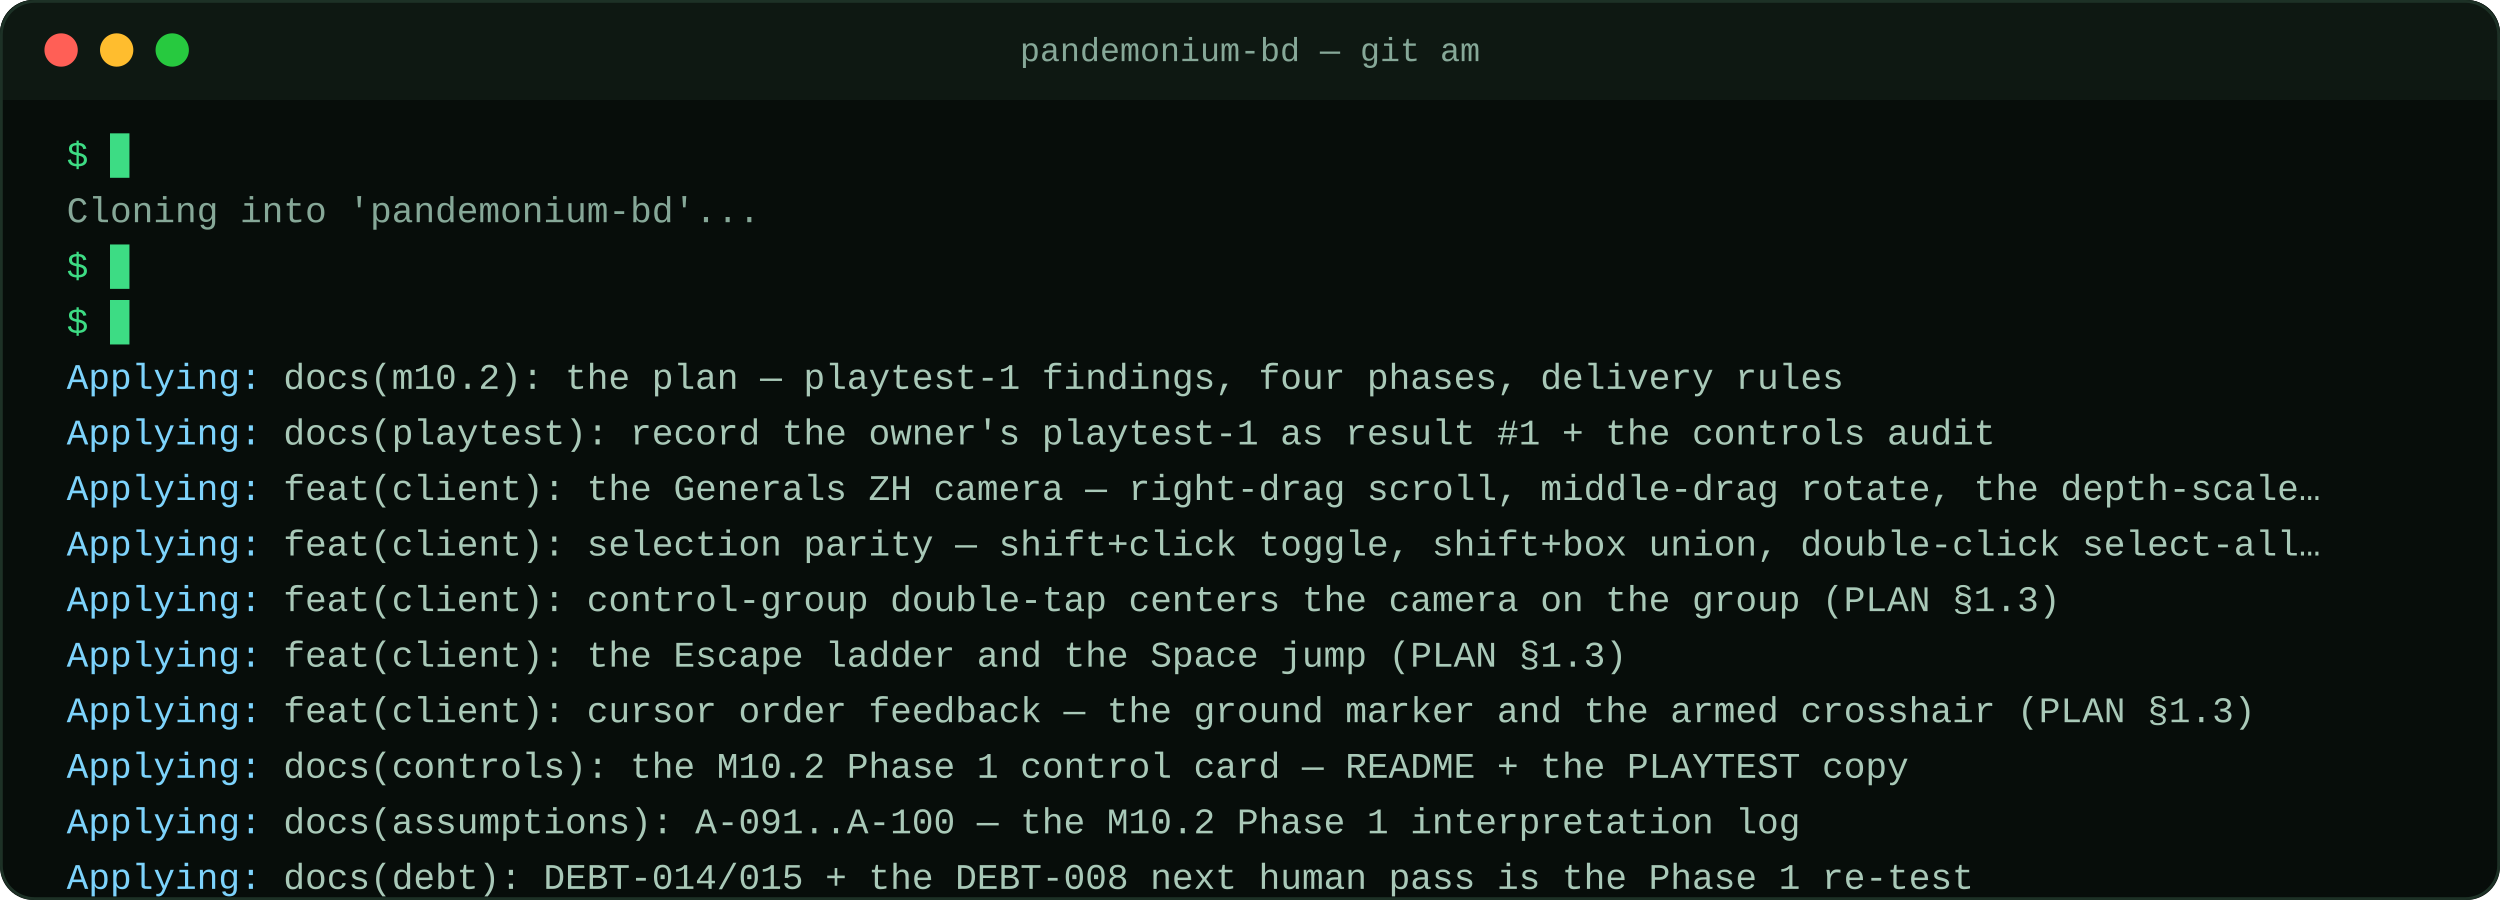
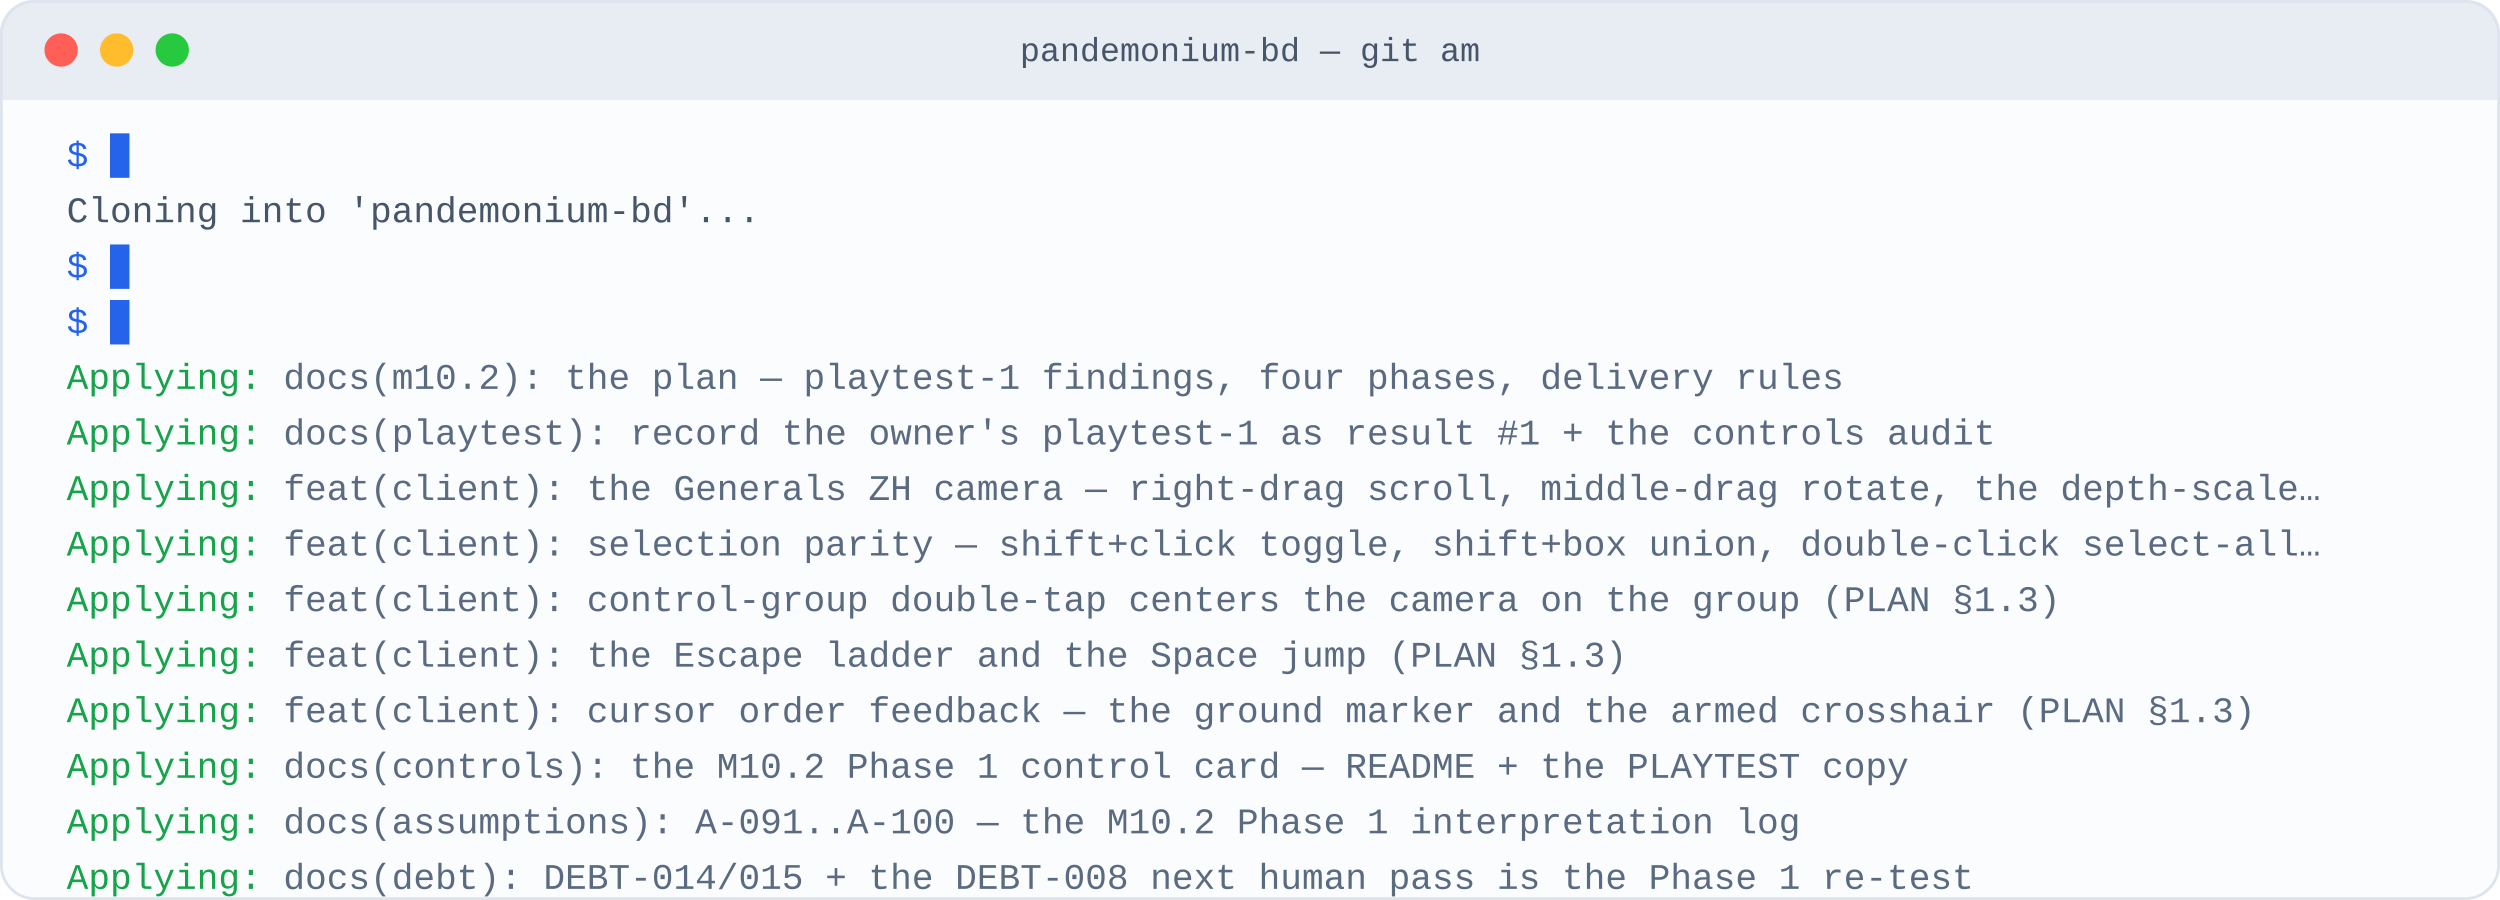
<svg xmlns="http://www.w3.org/2000/svg" viewBox="0 0 900 324" width="900" height="324" role="img">
-   <style>.t{font:13px ui-monospace,SFMono-Regular,Menlo,Consolas,'Liberation Mono','DejaVu Sans Mono',monospace}.cover{fill:#070d0a}.cur{fill:#3ddc84}@keyframes fade{0%{opacity:1}91.429%{opacity:1}94.286%{opacity:0}100%{opacity:0}}.fade{animation:fade 21s linear infinite}@keyframes r0{0%{opacity:0}2.379%{opacity:0}2.381%{opacity:1}98%{opacity:1}100%{opacity:0}}.r0{animation:r0 21s linear infinite}@keyframes cv0{0%{transform:translateX(0)}2.381%{transform:translateX(0);animation-timing-function:steps(53,end)}11.429%{transform:translateX(413.4px)}100%{transform:translateX(413.4px)}}.cv0{animation:cv0 21s linear infinite}@keyframes cu0{0%{opacity:0}2.379%{opacity:0}2.381%{opacity:1}13.095%{opacity:1}13.097%{opacity:0}100%{opacity:0}}.cu0{animation:cu0 21s linear infinite}@keyframes r1{0%{opacity:0}12.379%{opacity:0}12.381%{opacity:1}98%{opacity:1}100%{opacity:0}}.r1{animation:r1 21s linear infinite}@keyframes r2{0%{opacity:0}14.76%{opacity:0}14.762%{opacity:1}98%{opacity:1}100%{opacity:0}}.r2{animation:r2 21s linear infinite}@keyframes cv2{0%{transform:translateX(0)}14.762%{transform:translateX(0);animation-timing-function:steps(44,end)}21.905%{transform:translateX(343.2px)}100%{transform:translateX(343.2px)}}.cv2{animation:cv2 21s linear infinite}@keyframes cu2{0%{opacity:0}14.76%{opacity:0}14.762%{opacity:1}23.571%{opacity:1}23.573%{opacity:0}100%{opacity:0}}.cu2{animation:cu2 21s linear infinite}@keyframes r3{0%{opacity:0}23.331%{opacity:0}23.333%{opacity:1}98%{opacity:1}100%{opacity:0}}.r3{animation:r3 21s linear infinite}@keyframes cv3{0%{transform:translateX(0)}23.333%{transform:translateX(0);animation-timing-function:steps(76,end)}34.762%{transform:translateX(592.8px)}100%{transform:translateX(592.8px)}}.cv3{animation:cv3 21s linear infinite}@keyframes cu3{0%{opacity:0}23.331%{opacity:0}23.333%{opacity:1}36.429%{opacity:1}36.431%{opacity:0}100%{opacity:0}}.cu3{animation:cu3 21s linear infinite}@keyframes r4{0%{opacity:0}36.188%{opacity:0}36.19%{opacity:1}98%{opacity:1}100%{opacity:0}}.r4{animation:r4 21s linear infinite}@keyframes r5{0%{opacity:0}36.998%{opacity:0}37%{opacity:1}98%{opacity:1}100%{opacity:0}}.r5{animation:r5 21s linear infinite}@keyframes r6{0%{opacity:0}37.808%{opacity:0}37.81%{opacity:1}98%{opacity:1}100%{opacity:0}}.r6{animation:r6 21s linear infinite}@keyframes r7{0%{opacity:0}38.617%{opacity:0}38.619%{opacity:1}98%{opacity:1}100%{opacity:0}}.r7{animation:r7 21s linear infinite}@keyframes r8{0%{opacity:0}39.427%{opacity:0}39.429%{opacity:1}98%{opacity:1}100%{opacity:0}}.r8{animation:r8 21s linear infinite}@keyframes r9{0%{opacity:0}40.236%{opacity:0}40.238%{opacity:1}98%{opacity:1}100%{opacity:0}}.r9{animation:r9 21s linear infinite}@keyframes r10{0%{opacity:0}41.046%{opacity:0}41.048%{opacity:1}98%{opacity:1}100%{opacity:0}}.r10{animation:r10 21s linear infinite}@keyframes r11{0%{opacity:0}41.855%{opacity:0}41.857%{opacity:1}98%{opacity:1}100%{opacity:0}}.r11{animation:r11 21s linear infinite}@keyframes r12{0%{opacity:0}42.665%{opacity:0}42.667%{opacity:1}98%{opacity:1}100%{opacity:0}}.r12{animation:r12 21s linear infinite}@keyframes r13{0%{opacity:0}43.474%{opacity:0}43.476%{opacity:1}98%{opacity:1}100%{opacity:0}}.r13{animation:r13 21s linear infinite}@keyframes r14{0%{opacity:0}44.284%{opacity:0}44.286%{opacity:1}98%{opacity:1}100%{opacity:0}}.r14{animation:r14 21s linear infinite}@keyframes r15{0%{opacity:0}45.093%{opacity:0}45.095%{opacity:1}98%{opacity:1}100%{opacity:0}}.r15{animation:r15 21s linear infinite}@keyframes r16{0%{opacity:0}45.903%{opacity:0}45.905%{opacity:1}98%{opacity:1}100%{opacity:0}}.r16{animation:r16 21s linear infinite}@keyframes r17{0%{opacity:0}46.712%{opacity:0}46.714%{opacity:1}98%{opacity:1}100%{opacity:0}}.r17{animation:r17 21s linear infinite}@keyframes r18{0%{opacity:0}47.522%{opacity:0}47.524%{opacity:1}98%{opacity:1}100%{opacity:0}}.r18{animation:r18 21s linear infinite}@keyframes r19{0%{opacity:0}48.331%{opacity:0}48.333%{opacity:1}98%{opacity:1}100%{opacity:0}}.r19{animation:r19 21s linear infinite}@keyframes r20{0%{opacity:0}49.141%{opacity:0}49.143%{opacity:1}98%{opacity:1}100%{opacity:0}}.r20{animation:r20 21s linear infinite}@keyframes r21{0%{opacity:0}49.95%{opacity:0}49.952%{opacity:1}98%{opacity:1}100%{opacity:0}}.r21{animation:r21 21s linear infinite}@keyframes r22{0%{opacity:0}50.76%{opacity:0}50.762%{opacity:1}98%{opacity:1}100%{opacity:0}}.r22{animation:r22 21s linear infinite}@keyframes r23{0%{opacity:0}51.569%{opacity:0}51.571%{opacity:1}98%{opacity:1}100%{opacity:0}}.r23{animation:r23 21s linear infinite}@keyframes r24{0%{opacity:0}52.379%{opacity:0}52.381%{opacity:1}98%{opacity:1}100%{opacity:0}}.r24{animation:r24 21s linear infinite}@keyframes r25{0%{opacity:0}53.188%{opacity:0}53.19%{opacity:1}98%{opacity:1}100%{opacity:0}}.r25{animation:r25 21s linear infinite}@keyframes r26{0%{opacity:0}53.998%{opacity:0}54%{opacity:1}98%{opacity:1}100%{opacity:0}}.r26{animation:r26 21s linear infinite}@keyframes r27{0%{opacity:0}54.808%{opacity:0}54.81%{opacity:1}98%{opacity:1}100%{opacity:0}}.r27{animation:r27 21s linear infinite}@keyframes r28{0%{opacity:0}55.617%{opacity:0}55.619%{opacity:1}98%{opacity:1}100%{opacity:0}}.r28{animation:r28 21s linear infinite}@keyframes r29{0%{opacity:0}56.427%{opacity:0}56.429%{opacity:1}98%{opacity:1}100%{opacity:0}}.r29{animation:r29 21s linear infinite}@keyframes r30{0%{opacity:0}57.236%{opacity:0}57.238%{opacity:1}98%{opacity:1}100%{opacity:0}}.r30{animation:r30 21s linear infinite}@keyframes r31{0%{opacity:0}60.474%{opacity:0}60.476%{opacity:1}98%{opacity:1}100%{opacity:0}}.r31{animation:r31 21s linear infinite}@keyframes cv31{0%{transform:translateX(0)}60.476%{transform:translateX(0);animation-timing-function:steps(49,end)}68.571%{transform:translateX(382.2px)}100%{transform:translateX(382.2px)}}.cv31{animation:cv31 21s linear infinite}@keyframes cu31{0%{opacity:0}60.474%{opacity:0}60.476%{opacity:1}70.238%{opacity:1}70.24%{opacity:0}100%{opacity:0}}.cu31{animation:cu31 21s linear infinite}@keyframes r32{0%{opacity:0}70.95%{opacity:0}70.952%{opacity:1}98%{opacity:1}100%{opacity:0}}.r32{animation:r32 21s linear infinite}@keyframes cu32{0%{opacity:0}70.95%{opacity:0}70.952%{opacity:1}73.331%{opacity:1}73.333%{opacity:0}75.712%{opacity:0}75.714%{opacity:1}78.093%{opacity:1}78.095%{opacity:0}80.474%{opacity:0}80.476%{opacity:1}82.855%{opacity:1}82.857%{opacity:0}85.236%{opacity:0}85.238%{opacity:1}87.617%{opacity:1}87.619%{opacity:0}89.998%{opacity:0}90%{opacity:1}92.379%{opacity:1}100%{opacity:0}}.cu32{animation:cu32 21s linear infinite}@keyframes scroll{0%{transform:translateY(0)}43.476%{transform:translateY(0px)}44.143%{transform:translateY(-20px)}44.286%{transform:translateY(-20px)}44.952%{transform:translateY(-40px)}45.095%{transform:translateY(-40px)}45.762%{transform:translateY(-60px)}45.905%{transform:translateY(-60px)}46.571%{transform:translateY(-80px)}46.714%{transform:translateY(-80px)}47.381%{transform:translateY(-100px)}47.524%{transform:translateY(-100px)}48.19%{transform:translateY(-120px)}48.333%{transform:translateY(-120px)}49%{transform:translateY(-140px)}49.143%{transform:translateY(-140px)}49.81%{transform:translateY(-160px)}49.952%{transform:translateY(-160px)}50.619%{transform:translateY(-180px)}50.762%{transform:translateY(-180px)}51.429%{transform:translateY(-200px)}51.571%{transform:translateY(-200px)}52.238%{transform:translateY(-220px)}52.381%{transform:translateY(-220px)}53.048%{transform:translateY(-240px)}53.19%{transform:translateY(-240px)}53.857%{transform:translateY(-260px)}54%{transform:translateY(-260px)}54.667%{transform:translateY(-280px)}54.81%{transform:translateY(-280px)}55.476%{transform:translateY(-300px)}55.619%{transform:translateY(-300px)}56.286%{transform:translateY(-320px)}56.429%{transform:translateY(-320px)}57.095%{transform:translateY(-340px)}57.238%{transform:translateY(-340px)}57.905%{transform:translateY(-360px)}60.476%{transform:translateY(-360px)}61.143%{transform:translateY(-380px)}70.952%{transform:translateY(-380px)}71.619%{transform:translateY(-400px)}100%{transform:translateY(-400px)}}.scroll{animation:scroll 21s linear infinite}@media (prefers-reduced-motion:reduce){*{animation:none!important}.fade,.r{opacity:1}.cv{display:none}.cur{display:none}.curF{display:inline}.scroll{transform:translateY(-400px)}}</style>
+   <style>.t{font:13px ui-monospace,SFMono-Regular,Menlo,Consolas,'Liberation Mono','DejaVu Sans Mono',monospace}.cover{fill:#fbfcfe}.cur{fill:#2563eb}@keyframes fade{0%{opacity:1}91.429%{opacity:1}94.286%{opacity:0}100%{opacity:0}}.fade{animation:fade 21s linear infinite}@keyframes r0{0%{opacity:0}2.379%{opacity:0}2.381%{opacity:1}98%{opacity:1}100%{opacity:0}}.r0{animation:r0 21s linear infinite}@keyframes cv0{0%{transform:translateX(0)}2.381%{transform:translateX(0);animation-timing-function:steps(53,end)}11.429%{transform:translateX(413.4px)}100%{transform:translateX(413.4px)}}.cv0{animation:cv0 21s linear infinite}@keyframes cu0{0%{opacity:0}2.379%{opacity:0}2.381%{opacity:1}13.095%{opacity:1}13.097%{opacity:0}100%{opacity:0}}.cu0{animation:cu0 21s linear infinite}@keyframes r1{0%{opacity:0}12.379%{opacity:0}12.381%{opacity:1}98%{opacity:1}100%{opacity:0}}.r1{animation:r1 21s linear infinite}@keyframes r2{0%{opacity:0}14.76%{opacity:0}14.762%{opacity:1}98%{opacity:1}100%{opacity:0}}.r2{animation:r2 21s linear infinite}@keyframes cv2{0%{transform:translateX(0)}14.762%{transform:translateX(0);animation-timing-function:steps(44,end)}21.905%{transform:translateX(343.2px)}100%{transform:translateX(343.2px)}}.cv2{animation:cv2 21s linear infinite}@keyframes cu2{0%{opacity:0}14.76%{opacity:0}14.762%{opacity:1}23.571%{opacity:1}23.573%{opacity:0}100%{opacity:0}}.cu2{animation:cu2 21s linear infinite}@keyframes r3{0%{opacity:0}23.331%{opacity:0}23.333%{opacity:1}98%{opacity:1}100%{opacity:0}}.r3{animation:r3 21s linear infinite}@keyframes cv3{0%{transform:translateX(0)}23.333%{transform:translateX(0);animation-timing-function:steps(76,end)}34.762%{transform:translateX(592.8px)}100%{transform:translateX(592.8px)}}.cv3{animation:cv3 21s linear infinite}@keyframes cu3{0%{opacity:0}23.331%{opacity:0}23.333%{opacity:1}36.429%{opacity:1}36.431%{opacity:0}100%{opacity:0}}.cu3{animation:cu3 21s linear infinite}@keyframes r4{0%{opacity:0}36.188%{opacity:0}36.19%{opacity:1}98%{opacity:1}100%{opacity:0}}.r4{animation:r4 21s linear infinite}@keyframes r5{0%{opacity:0}36.998%{opacity:0}37%{opacity:1}98%{opacity:1}100%{opacity:0}}.r5{animation:r5 21s linear infinite}@keyframes r6{0%{opacity:0}37.808%{opacity:0}37.81%{opacity:1}98%{opacity:1}100%{opacity:0}}.r6{animation:r6 21s linear infinite}@keyframes r7{0%{opacity:0}38.617%{opacity:0}38.619%{opacity:1}98%{opacity:1}100%{opacity:0}}.r7{animation:r7 21s linear infinite}@keyframes r8{0%{opacity:0}39.427%{opacity:0}39.429%{opacity:1}98%{opacity:1}100%{opacity:0}}.r8{animation:r8 21s linear infinite}@keyframes r9{0%{opacity:0}40.236%{opacity:0}40.238%{opacity:1}98%{opacity:1}100%{opacity:0}}.r9{animation:r9 21s linear infinite}@keyframes r10{0%{opacity:0}41.046%{opacity:0}41.048%{opacity:1}98%{opacity:1}100%{opacity:0}}.r10{animation:r10 21s linear infinite}@keyframes r11{0%{opacity:0}41.855%{opacity:0}41.857%{opacity:1}98%{opacity:1}100%{opacity:0}}.r11{animation:r11 21s linear infinite}@keyframes r12{0%{opacity:0}42.665%{opacity:0}42.667%{opacity:1}98%{opacity:1}100%{opacity:0}}.r12{animation:r12 21s linear infinite}@keyframes r13{0%{opacity:0}43.474%{opacity:0}43.476%{opacity:1}98%{opacity:1}100%{opacity:0}}.r13{animation:r13 21s linear infinite}@keyframes r14{0%{opacity:0}44.284%{opacity:0}44.286%{opacity:1}98%{opacity:1}100%{opacity:0}}.r14{animation:r14 21s linear infinite}@keyframes r15{0%{opacity:0}45.093%{opacity:0}45.095%{opacity:1}98%{opacity:1}100%{opacity:0}}.r15{animation:r15 21s linear infinite}@keyframes r16{0%{opacity:0}45.903%{opacity:0}45.905%{opacity:1}98%{opacity:1}100%{opacity:0}}.r16{animation:r16 21s linear infinite}@keyframes r17{0%{opacity:0}46.712%{opacity:0}46.714%{opacity:1}98%{opacity:1}100%{opacity:0}}.r17{animation:r17 21s linear infinite}@keyframes r18{0%{opacity:0}47.522%{opacity:0}47.524%{opacity:1}98%{opacity:1}100%{opacity:0}}.r18{animation:r18 21s linear infinite}@keyframes r19{0%{opacity:0}48.331%{opacity:0}48.333%{opacity:1}98%{opacity:1}100%{opacity:0}}.r19{animation:r19 21s linear infinite}@keyframes r20{0%{opacity:0}49.141%{opacity:0}49.143%{opacity:1}98%{opacity:1}100%{opacity:0}}.r20{animation:r20 21s linear infinite}@keyframes r21{0%{opacity:0}49.95%{opacity:0}49.952%{opacity:1}98%{opacity:1}100%{opacity:0}}.r21{animation:r21 21s linear infinite}@keyframes r22{0%{opacity:0}50.76%{opacity:0}50.762%{opacity:1}98%{opacity:1}100%{opacity:0}}.r22{animation:r22 21s linear infinite}@keyframes r23{0%{opacity:0}51.569%{opacity:0}51.571%{opacity:1}98%{opacity:1}100%{opacity:0}}.r23{animation:r23 21s linear infinite}@keyframes r24{0%{opacity:0}52.379%{opacity:0}52.381%{opacity:1}98%{opacity:1}100%{opacity:0}}.r24{animation:r24 21s linear infinite}@keyframes r25{0%{opacity:0}53.188%{opacity:0}53.19%{opacity:1}98%{opacity:1}100%{opacity:0}}.r25{animation:r25 21s linear infinite}@keyframes r26{0%{opacity:0}53.998%{opacity:0}54%{opacity:1}98%{opacity:1}100%{opacity:0}}.r26{animation:r26 21s linear infinite}@keyframes r27{0%{opacity:0}54.808%{opacity:0}54.81%{opacity:1}98%{opacity:1}100%{opacity:0}}.r27{animation:r27 21s linear infinite}@keyframes r28{0%{opacity:0}55.617%{opacity:0}55.619%{opacity:1}98%{opacity:1}100%{opacity:0}}.r28{animation:r28 21s linear infinite}@keyframes r29{0%{opacity:0}56.427%{opacity:0}56.429%{opacity:1}98%{opacity:1}100%{opacity:0}}.r29{animation:r29 21s linear infinite}@keyframes r30{0%{opacity:0}57.236%{opacity:0}57.238%{opacity:1}98%{opacity:1}100%{opacity:0}}.r30{animation:r30 21s linear infinite}@keyframes r31{0%{opacity:0}60.474%{opacity:0}60.476%{opacity:1}98%{opacity:1}100%{opacity:0}}.r31{animation:r31 21s linear infinite}@keyframes cv31{0%{transform:translateX(0)}60.476%{transform:translateX(0);animation-timing-function:steps(49,end)}68.571%{transform:translateX(382.2px)}100%{transform:translateX(382.2px)}}.cv31{animation:cv31 21s linear infinite}@keyframes cu31{0%{opacity:0}60.474%{opacity:0}60.476%{opacity:1}70.238%{opacity:1}70.24%{opacity:0}100%{opacity:0}}.cu31{animation:cu31 21s linear infinite}@keyframes r32{0%{opacity:0}70.95%{opacity:0}70.952%{opacity:1}98%{opacity:1}100%{opacity:0}}.r32{animation:r32 21s linear infinite}@keyframes cu32{0%{opacity:0}70.95%{opacity:0}70.952%{opacity:1}73.331%{opacity:1}73.333%{opacity:0}75.712%{opacity:0}75.714%{opacity:1}78.093%{opacity:1}78.095%{opacity:0}80.474%{opacity:0}80.476%{opacity:1}82.855%{opacity:1}82.857%{opacity:0}85.236%{opacity:0}85.238%{opacity:1}87.617%{opacity:1}87.619%{opacity:0}89.998%{opacity:0}90%{opacity:1}92.379%{opacity:1}100%{opacity:0}}.cu32{animation:cu32 21s linear infinite}@keyframes scroll{0%{transform:translateY(0)}43.476%{transform:translateY(0px)}44.143%{transform:translateY(-20px)}44.286%{transform:translateY(-20px)}44.952%{transform:translateY(-40px)}45.095%{transform:translateY(-40px)}45.762%{transform:translateY(-60px)}45.905%{transform:translateY(-60px)}46.571%{transform:translateY(-80px)}46.714%{transform:translateY(-80px)}47.381%{transform:translateY(-100px)}47.524%{transform:translateY(-100px)}48.19%{transform:translateY(-120px)}48.333%{transform:translateY(-120px)}49%{transform:translateY(-140px)}49.143%{transform:translateY(-140px)}49.81%{transform:translateY(-160px)}49.952%{transform:translateY(-160px)}50.619%{transform:translateY(-180px)}50.762%{transform:translateY(-180px)}51.429%{transform:translateY(-200px)}51.571%{transform:translateY(-200px)}52.238%{transform:translateY(-220px)}52.381%{transform:translateY(-220px)}53.048%{transform:translateY(-240px)}53.19%{transform:translateY(-240px)}53.857%{transform:translateY(-260px)}54%{transform:translateY(-260px)}54.667%{transform:translateY(-280px)}54.81%{transform:translateY(-280px)}55.476%{transform:translateY(-300px)}55.619%{transform:translateY(-300px)}56.286%{transform:translateY(-320px)}56.429%{transform:translateY(-320px)}57.095%{transform:translateY(-340px)}57.238%{transform:translateY(-340px)}57.905%{transform:translateY(-360px)}60.476%{transform:translateY(-360px)}61.143%{transform:translateY(-380px)}70.952%{transform:translateY(-380px)}71.619%{transform:translateY(-400px)}100%{transform:translateY(-400px)}}.scroll{animation:scroll 21s linear infinite}@media (prefers-reduced-motion:reduce){*{animation:none!important}.fade,.r{opacity:1}.cv{display:none}.cur{display:none}.curF{display:inline}.scroll{transform:translateY(-400px)}}</style>
  <defs>
    <clipPath id="win">
      <rect width="900" height="324" rx="12" />
    </clipPath>
    <clipPath id="bodyclip">
      <rect y="46" width="900" height="278" />
    </clipPath>
  </defs>
  <g clip-path="url(#win)">
-     <rect width="900" height="324" fill="#070d0a" />
-     <rect width="900" height="36" fill="#0e1812" />
+     <rect width="900" height="324" fill="#fbfcfe" />
+     <rect width="900" height="36" fill="#e8edf4" />
    <g clip-path="url(#bodyclip)">
      <g class="fade">
        <g class="scroll">
          <g class="r r0">
-             <text class="t" x="24" y="60" fill="#3ddc84">$</text>
-             <text class="t" x="39.6" y="60" textLength="413.4" fill="#dcf1e4">git clone https://github.com/E-Vex/pandemonium-bd.git</text>
+             <text class="t" x="24" y="60" fill="#2563eb">$</text>
+             <text class="t" x="39.6" y="60" textLength="413.4" fill="#0f172a">git clone https://github.com/E-Vex/pandemonium-bd.git</text>
            <g class="cv cv0">
              <rect class="cover" x="39.6" y="46" width="852.4" height="19" />
              <rect class="cur cu0" x="39.6" y="48" width="7" height="16" />
            </g>
          </g>
          <g class="r r1">
-             <text class="t" x="24" y="80" textLength="249.6" fill="#86a898">Cloning into 'pandemonium-bd'...</text>
+             <text class="t" x="24" y="80" textLength="249.6" fill="#475569">Cloning into 'pandemonium-bd'...</text>
          </g>
          <g class="r r2">
-             <text class="t" x="24" y="100" fill="#3ddc84">$</text>
-             <text class="t" x="39.6" y="100" textLength="343.2" fill="#dcf1e4">cd pandemonium-bd &amp;&amp; git checkout -q bdf1266</text>
+             <text class="t" x="24" y="100" fill="#2563eb">$</text>
+             <text class="t" x="39.6" y="100" textLength="343.2" fill="#0f172a">cd pandemonium-bd &amp;&amp; git checkout -q bdf1266</text>
            <g class="cv cv2">
              <rect class="cover" x="39.6" y="86" width="852.4" height="19" />
              <rect class="cur cu2" x="39.6" y="88" width="7" height="16" />
            </g>
          </g>
          <g class="r r3">
-             <text class="t" x="24" y="120" fill="#3ddc84">$</text>
-             <text class="t" x="39.6" y="120" textLength="592.8" fill="#dcf1e4">git am ../stationRepo/patches/013-*.patch ../stationRepo/patches/014-*.patch</text>
+             <text class="t" x="24" y="120" fill="#2563eb">$</text>
+             <text class="t" x="39.6" y="120" textLength="592.8" fill="#0f172a">git am ../stationRepo/patches/013-*.patch ../stationRepo/patches/014-*.patch</text>
            <g class="cv cv3">
              <rect class="cover" x="39.6" y="106" width="852.4" height="19" />
              <rect class="cur cu3" x="39.6" y="108" width="7" height="16" />
            </g>
          </g>
          <g class="r r4">
-             <text class="t" x="24" y="140" textLength="639.6" fill="#a9c9b8">
-               <tspan fill="#7dd3fc">Applying:</tspan> docs(m10.2): the plan — playtest-1 findings, four phases, delivery rules</text>
+             <text class="t" x="24" y="140" textLength="639.6" fill="#5a6a80">
+               <tspan fill="#16a34a">Applying:</tspan> docs(m10.2): the plan — playtest-1 findings, four phases, delivery rules</text>
          </g>
          <g class="r r5">
-             <text class="t" x="24" y="160" textLength="702" fill="#a9c9b8">
-               <tspan fill="#7dd3fc">Applying:</tspan> docs(playtest): record the owner's playtest-1 as result  #1 + the controls audit</text>
+             <text class="t" x="24" y="160" textLength="702" fill="#5a6a80">
+               <tspan fill="#16a34a">Applying:</tspan> docs(playtest): record the owner's playtest-1 as result  #1 + the controls audit</text>
          </g>
          <g class="r r6">
-             <text class="t" x="24" y="180" textLength="811.2" fill="#a9c9b8">
-               <tspan fill="#7dd3fc">Applying:</tspan> feat(client): the Generals ZH camera — right-drag scroll, middle-drag rotate, the depth-scale…</text>
+             <text class="t" x="24" y="180" textLength="811.2" fill="#5a6a80">
+               <tspan fill="#16a34a">Applying:</tspan> feat(client): the Generals ZH camera — right-drag scroll, middle-drag rotate, the depth-scale…</text>
          </g>
          <g class="r r7">
-             <text class="t" x="24" y="200" textLength="811.2" fill="#a9c9b8">
-               <tspan fill="#7dd3fc">Applying:</tspan> feat(client): selection parity — shift+click toggle, shift+box union, double-click select-all…</text>
+             <text class="t" x="24" y="200" textLength="811.2" fill="#5a6a80">
+               <tspan fill="#16a34a">Applying:</tspan> feat(client): selection parity — shift+click toggle, shift+box union, double-click select-all…</text>
          </g>
          <g class="r r8">
-             <text class="t" x="24" y="220" textLength="717.6" fill="#a9c9b8">
-               <tspan fill="#7dd3fc">Applying:</tspan> feat(client): control-group double-tap centers the camera on the group (PLAN §1.3)</text>
+             <text class="t" x="24" y="220" textLength="717.6" fill="#5a6a80">
+               <tspan fill="#16a34a">Applying:</tspan> feat(client): control-group double-tap centers the camera on the group (PLAN §1.3)</text>
          </g>
          <g class="r r9">
-             <text class="t" x="24" y="240" textLength="561.6" fill="#a9c9b8">
-               <tspan fill="#7dd3fc">Applying:</tspan> feat(client): the Escape ladder and the Space jump (PLAN §1.3)</text>
+             <text class="t" x="24" y="240" textLength="561.6" fill="#5a6a80">
+               <tspan fill="#16a34a">Applying:</tspan> feat(client): the Escape ladder and the Space jump (PLAN §1.3)</text>
          </g>
          <g class="r r10">
-             <text class="t" x="24" y="260" textLength="787.8" fill="#a9c9b8">
-               <tspan fill="#7dd3fc">Applying:</tspan> feat(client): cursor order feedback — the ground marker and the armed crosshair (PLAN §1.3)</text>
+             <text class="t" x="24" y="260" textLength="787.8" fill="#5a6a80">
+               <tspan fill="#16a34a">Applying:</tspan> feat(client): cursor order feedback — the ground marker and the armed crosshair (PLAN §1.3)</text>
          </g>
          <g class="r r11">
-             <text class="t" x="24" y="280" textLength="663" fill="#a9c9b8">
-               <tspan fill="#7dd3fc">Applying:</tspan> docs(controls): the M10.2 Phase 1 control card — README + the PLAYTEST copy</text>
+             <text class="t" x="24" y="280" textLength="663" fill="#5a6a80">
+               <tspan fill="#16a34a">Applying:</tspan> docs(controls): the M10.2 Phase 1 control card — README + the PLAYTEST copy</text>
          </g>
          <g class="r r12">
-             <text class="t" x="24" y="300" textLength="624" fill="#a9c9b8">
-               <tspan fill="#7dd3fc">Applying:</tspan> docs(assumptions): A-091..A-100 — the M10.2 Phase 1 interpretation log</text>
+             <text class="t" x="24" y="300" textLength="624" fill="#5a6a80">
+               <tspan fill="#16a34a">Applying:</tspan> docs(assumptions): A-091..A-100 — the M10.2 Phase 1 interpretation log</text>
          </g>
          <g class="r r13">
-             <text class="t" x="24" y="320" textLength="694.2" fill="#a9c9b8">
-               <tspan fill="#7dd3fc">Applying:</tspan> docs(debt): DEBT-014/015 + the DEBT-008 next human pass  is the Phase 1 re-test</text>
+             <text class="t" x="24" y="320" textLength="694.2" fill="#5a6a80">
+               <tspan fill="#16a34a">Applying:</tspan> docs(debt): DEBT-014/015 + the DEBT-008 next human pass  is the Phase 1 re-test</text>
          </g>
          <g class="r r14">
-             <text class="t" x="24" y="340" textLength="686.4" fill="#a9c9b8">
-               <tspan fill="#7dd3fc">Applying:</tspan> docs(handoff): the M10.2 Phase 1 status — snapshot, board row, gotchas, counts</text>
+             <text class="t" x="24" y="340" textLength="686.4" fill="#5a6a80">
+               <tspan fill="#16a34a">Applying:</tspan> docs(handoff): the M10.2 Phase 1 status — snapshot, board row, gotchas, counts</text>
          </g>
          <g class="r r15">
-             <text class="t" x="24" y="360" textLength="639.6" fill="#a9c9b8">
-               <tspan fill="#7dd3fc">Applying:</tspan> docs(changelog): the M10.2 Phase 1 entry — the Generals ZH controls pass</text>
+             <text class="t" x="24" y="360" textLength="639.6" fill="#5a6a80">
+               <tspan fill="#16a34a">Applying:</tspan> docs(changelog): the M10.2 Phase 1 entry — the Generals ZH controls pass</text>
          </g>
          <g class="r r16">
-             <text class="t" x="24" y="380" textLength="780" fill="#a9c9b8">
-               <tspan fill="#7dd3fc">Applying:</tspan> docs(handoff): the Xvfb+XTEST Phase 1 evidence + the  recipe's M10.2 environment additions</text>
+             <text class="t" x="24" y="380" textLength="780" fill="#5a6a80">
+               <tspan fill="#16a34a">Applying:</tspan> docs(handoff): the Xvfb+XTEST Phase 1 evidence + the  recipe's M10.2 environment additions</text>
          </g>
          <g class="r r17">
-             <text class="t" x="24" y="400" textLength="811.2" fill="#a9c9b8">
-               <tspan fill="#7dd3fc">Applying:</tspan> docs(assumptions): A-101..A-106 — the Phase 2 kickoff answers (palette, scope, evidence, fold…</text>
+             <text class="t" x="24" y="400" textLength="811.2" fill="#5a6a80">
+               <tspan fill="#16a34a">Applying:</tspan> docs(assumptions): A-101..A-106 — the Phase 2 kickoff answers (palette, scope, evidence, fold…</text>
          </g>
          <g class="r r18">
-             <text class="t" x="24" y="420" textLength="811.2" fill="#a9c9b8">
-               <tspan fill="#7dd3fc">Applying:</tspan> feat(client): multi-part silhouettes per kind — the visual-legibility shapes (PLAN-M10.2 §2.1)</text>
+             <text class="t" x="24" y="420" textLength="811.2" fill="#5a6a80">
+               <tspan fill="#16a34a">Applying:</tspan> feat(client): multi-part silhouettes per kind — the visual-legibility shapes (PLAN-M10.2 §2.1)</text>
          </g>
          <g class="r r19">
-             <text class="t" x="24" y="440" textLength="811.2" fill="#a9c9b8">
-               <tspan fill="#7dd3fc">Applying:</tspan> feat(client): blue/orange team palette, team rings under units, minimap dot sync (PLAN-M10.2 …</text>
+             <text class="t" x="24" y="440" textLength="811.2" fill="#5a6a80">
+               <tspan fill="#16a34a">Applying:</tspan> feat(client): blue/orange team palette, team rings under units, minimap dot sync (PLAN-M10.2 …</text>
          </g>
          <g class="r r20">
-             <text class="t" x="24" y="460" textLength="709.8" fill="#a9c9b8">
-               <tspan fill="#7dd3fc">Applying:</tspan> fix(client): the no-ring structure test pointed the  spec at the wrong kind index</text>
+             <text class="t" x="24" y="460" textLength="709.8" fill="#5a6a80">
+               <tspan fill="#16a34a">Applying:</tspan> fix(client): the no-ring structure test pointed the  spec at the wrong kind index</text>
          </g>
          <g class="r r21">
-             <text class="t" x="24" y="480" textLength="663" fill="#a9c9b8">
-               <tspan fill="#7dd3fc">Applying:</tspan> feat(client): a larger health bar for the selected entity (PLAN-M10.2 §2.3)</text>
+             <text class="t" x="24" y="480" textLength="663" fill="#5a6a80">
+               <tspan fill="#16a34a">Applying:</tspan> feat(client): a larger health bar for the selected entity (PLAN-M10.2 §2.3)</text>
          </g>
          <g class="r r22">
-             <text class="t" x="24" y="500" textLength="499.2" fill="#a9c9b8">
-               <tspan fill="#7dd3fc">Applying:</tspan> feat(client): the hover name tooltip (PLAN-M10.2 §2.3)</text>
+             <text class="t" x="24" y="500" textLength="499.2" fill="#5a6a80">
+               <tspan fill="#16a34a">Applying:</tspan> feat(client): the hover name tooltip (PLAN-M10.2 §2.3)</text>
          </g>
          <g class="r r23">
-             <text class="t" x="24" y="520" textLength="803.4" fill="#a9c9b8">
-               <tspan fill="#7dd3fc">Applying:</tspan> feat(client): the info panel shows the selected building's production queue (PLAN-M10.2 §2.3)</text>
+             <text class="t" x="24" y="520" textLength="803.4" fill="#5a6a80">
+               <tspan fill="#16a34a">Applying:</tspan> feat(client): the info panel shows the selected building's production queue (PLAN-M10.2 §2.3)</text>
          </g>
          <g class="r r24">
-             <text class="t" x="24" y="540" textLength="702" fill="#a9c9b8">
-               <tspan fill="#7dd3fc">Applying:</tspan> feat(client): distinct minimap markers — units, buildings, ore (PLAN-M10.2 §2.4)</text>
+             <text class="t" x="24" y="540" textLength="702" fill="#5a6a80">
+               <tspan fill="#16a34a">Applying:</tspan> feat(client): distinct minimap markers — units, buildings, ore (PLAN-M10.2 §2.4)</text>
          </g>
          <g class="r r25">
-             <text class="t" x="24" y="560" textLength="702" fill="#a9c9b8">
-               <tspan fill="#7dd3fc">Applying:</tspan> fix(client): drop the redundant cast the 1.98 lints  flag in the minimap painter</text>
+             <text class="t" x="24" y="560" textLength="702" fill="#5a6a80">
+               <tspan fill="#16a34a">Applying:</tspan> fix(client): drop the redundant cast the 1.98 lints  flag in the minimap painter</text>
          </g>
          <g class="r r26">
-             <text class="t" x="24" y="580" textLength="717.6" fill="#a9c9b8">
-               <tspan fill="#7dd3fc">Applying:</tspan> feat(engine): calmer ground contrast — muted steppe, darker rock (PLAN-M10.2 §2.5)</text>
+             <text class="t" x="24" y="580" textLength="717.6" fill="#5a6a80">
+               <tspan fill="#16a34a">Applying:</tspan> feat(engine): calmer ground contrast — muted steppe, darker rock (PLAN-M10.2 §2.5)</text>
          </g>
          <g class="r r27">
-             <text class="t" x="24" y="600" textLength="764.4" fill="#a9c9b8">
-               <tspan fill="#7dd3fc">Applying:</tspan> test(client): the display-name lookup the info panel and tooltip share (PLAN-M10.2 §2.6)</text>
+             <text class="t" x="24" y="600" textLength="764.4" fill="#5a6a80">
+               <tspan fill="#16a34a">Applying:</tspan> test(client): the display-name lookup the info panel and tooltip share (PLAN-M10.2 §2.6)</text>
          </g>
          <g class="r r28">
-             <text class="t" x="24" y="620" textLength="811.2" fill="#a9c9b8">
-               <tspan fill="#7dd3fc">Applying:</tspan> docs: the M10.2 Phase 2 closeout — DEBT-016, PLAYTEST re-test row + Phase 2 note, CHANGELOG, …</text>
+             <text class="t" x="24" y="620" textLength="811.2" fill="#5a6a80">
+               <tspan fill="#16a34a">Applying:</tspan> docs: the M10.2 Phase 2 closeout — DEBT-016, PLAYTEST re-test row + Phase 2 note, CHANGELOG, …</text>
          </g>
          <g class="r r29">
-             <text class="t" x="24" y="640" textLength="811.2" fill="#a9c9b8">
-               <tspan fill="#7dd3fc">Applying:</tspan> fix(client): big structures hover from farther out — footprint-scaled pick reach (PLAN-M10.2 …</text>
+             <text class="t" x="24" y="640" textLength="811.2" fill="#5a6a80">
+               <tspan fill="#16a34a">Applying:</tspan> fix(client): big structures hover from farther out — footprint-scaled pick reach (PLAN-M10.2 …</text>
          </g>
          <g class="r r30">
-             <text class="t" x="24" y="660" textLength="811.2" fill="#a9c9b8">
-               <tspan fill="#7dd3fc">Applying:</tspan> docs(playtest): the Xvfb machine-half evidence for the Phase 2 exit — what verified live, wha…</text>
+             <text class="t" x="24" y="660" textLength="811.2" fill="#5a6a80">
+               <tspan fill="#16a34a">Applying:</tspan> docs(playtest): the Xvfb machine-half evidence for the Phase 2 exit — what verified live, wha…</text>
          </g>
          <g class="r r31">
-             <text class="t" x="24" y="680" fill="#3ddc84">$</text>
-             <text class="t" x="39.6" y="680" textLength="382.2" fill="#7dd3fc"># 27 commits replayed — same messages, same trees</text>
+             <text class="t" x="24" y="680" fill="#2563eb">$</text>
+             <text class="t" x="39.6" y="680" textLength="382.2" fill="#16a34a"># 27 commits replayed — same messages, same trees</text>
            <g class="cv cv31">
              <rect class="cover" x="39.6" y="666" width="852.4" height="19" />
              <rect class="cur cu31" x="39.6" y="668" width="7" height="16" />
            </g>
          </g>
          <g class="r r32">
-             <text class="t" x="24" y="700" fill="#3ddc84">$</text>
+             <text class="t" x="24" y="700" fill="#2563eb">$</text>
            <rect class="cur curF cu32" x="39.6" y="688" width="7" height="16" />
          </g>
        </g>
      </g>
    </g>
  </g>
  <circle cx="22" cy="18" r="6" fill="#ff5f56" />
  <circle cx="42" cy="18" r="6" fill="#ffbd2e" />
  <circle cx="62" cy="18" r="6" fill="#27c93f" />
-   <text x="450" y="22" text-anchor="middle" font-family="ui-monospace,SFMono-Regular,Menlo,Consolas,'Liberation Mono','DejaVu Sans Mono',monospace" font-size="12" fill="#86a898">pandemonium-bd — git am</text>
-   <rect x=".5" y=".5" width="899" height="323" rx="12" fill="none" stroke="#1d3126" />
+   <text x="450" y="22" text-anchor="middle" font-family="ui-monospace,SFMono-Regular,Menlo,Consolas,'Liberation Mono','DejaVu Sans Mono',monospace" font-size="12" fill="#475569">pandemonium-bd — git am</text>
+   <rect x=".5" y=".5" width="899" height="323" rx="12" fill="none" stroke="#dde4ee" />
</svg>
